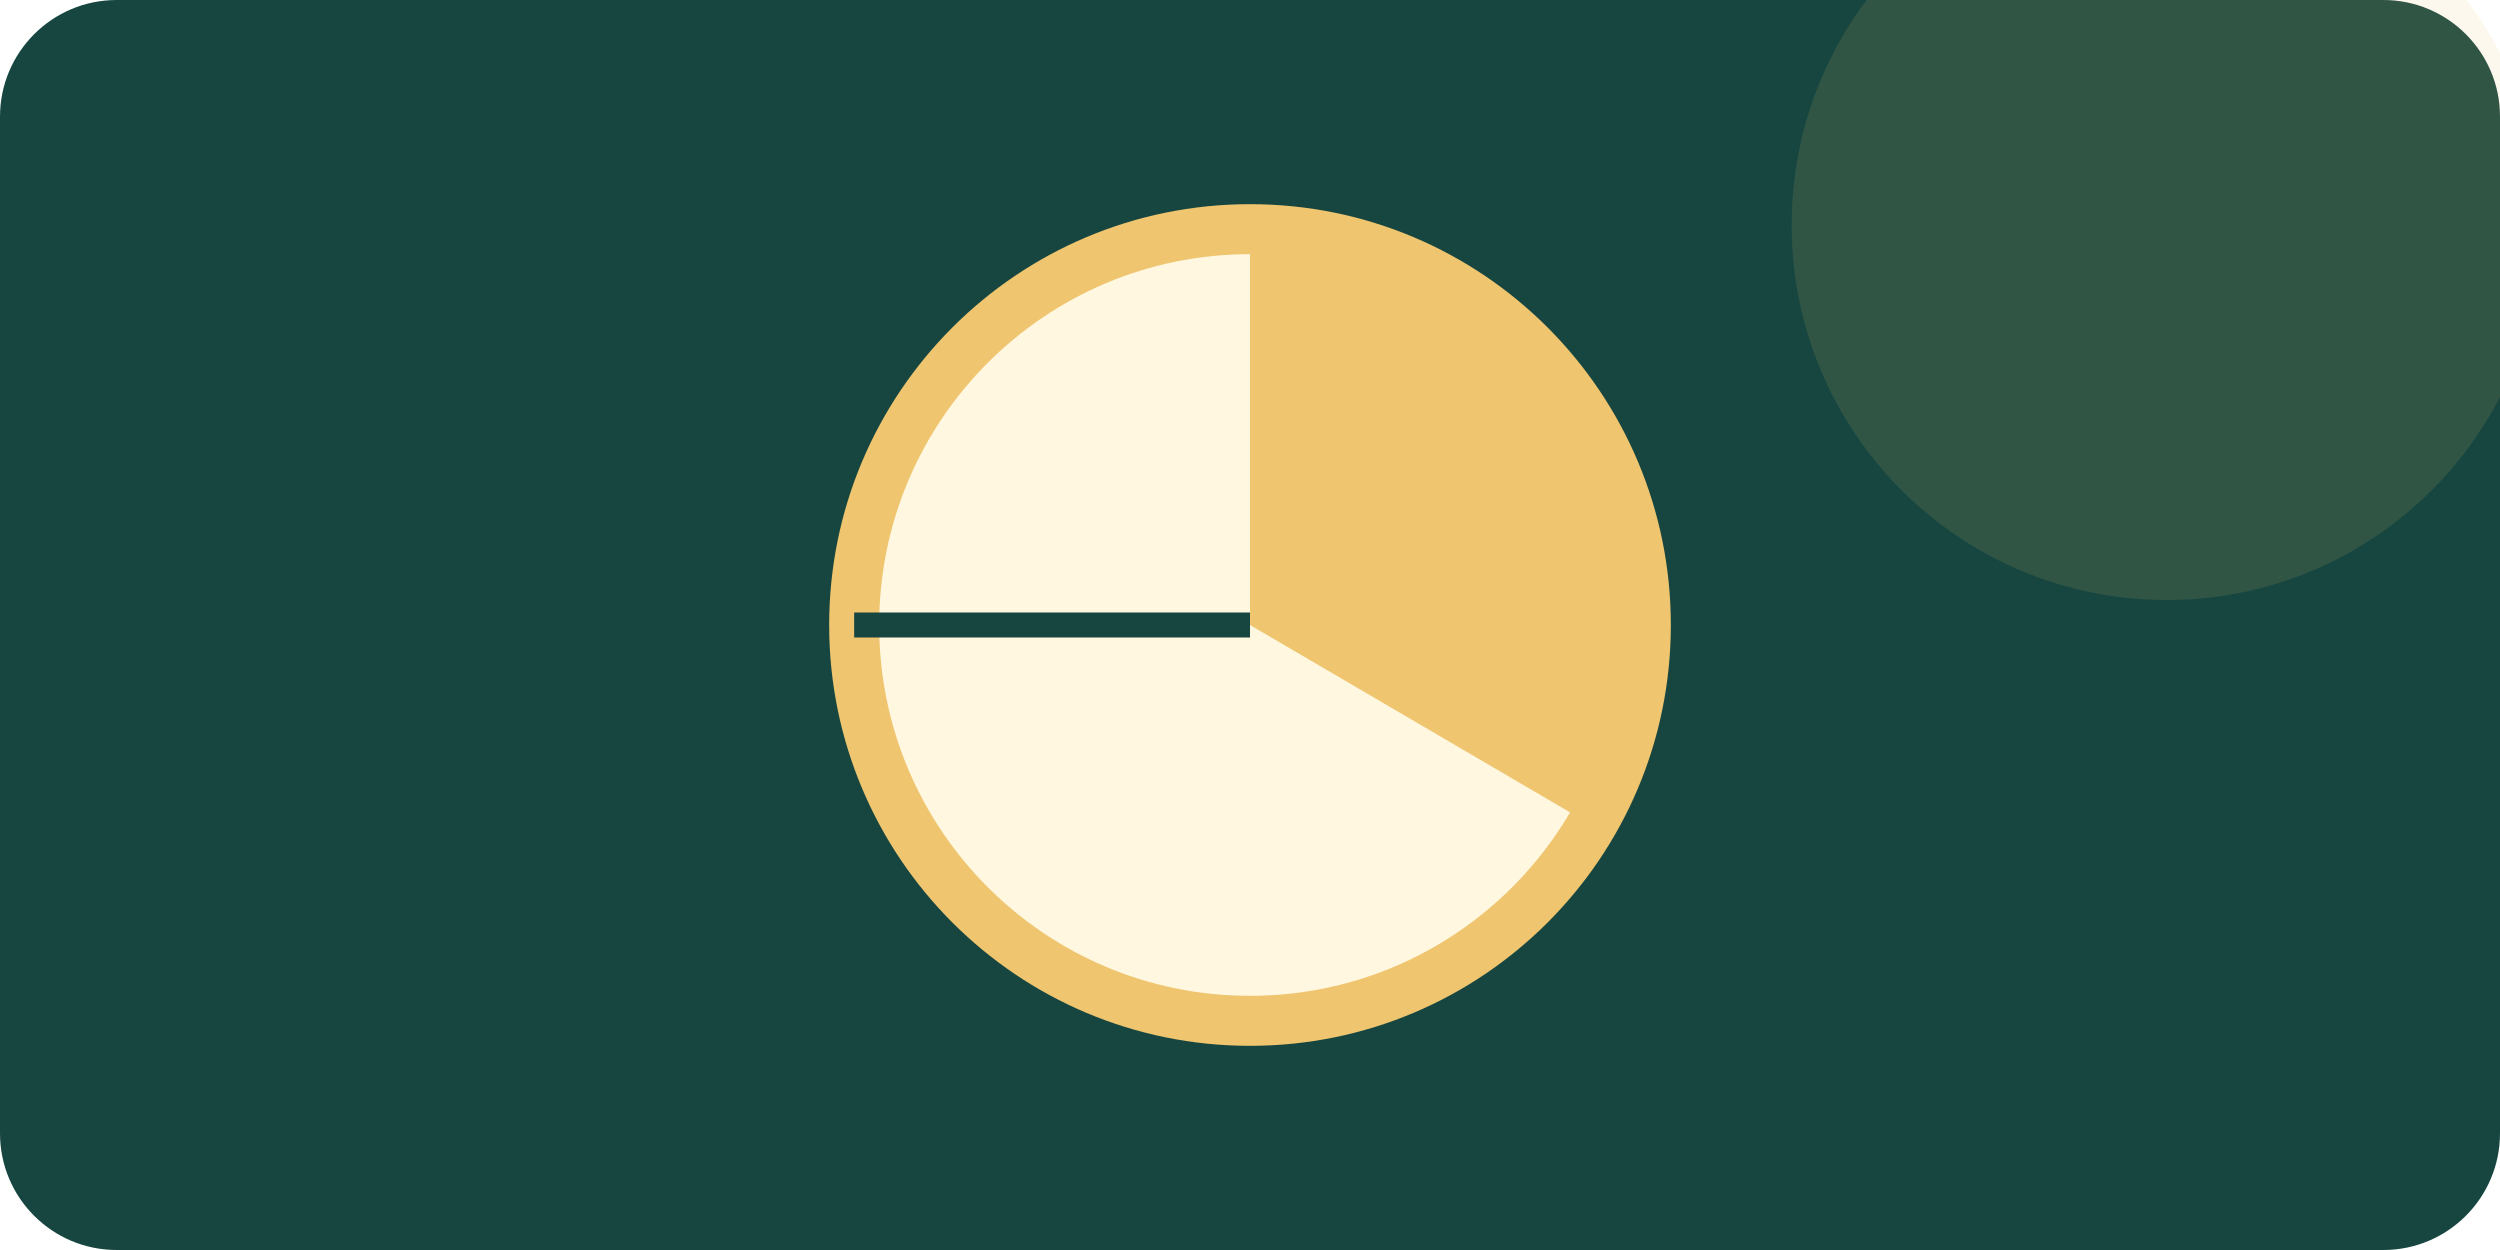
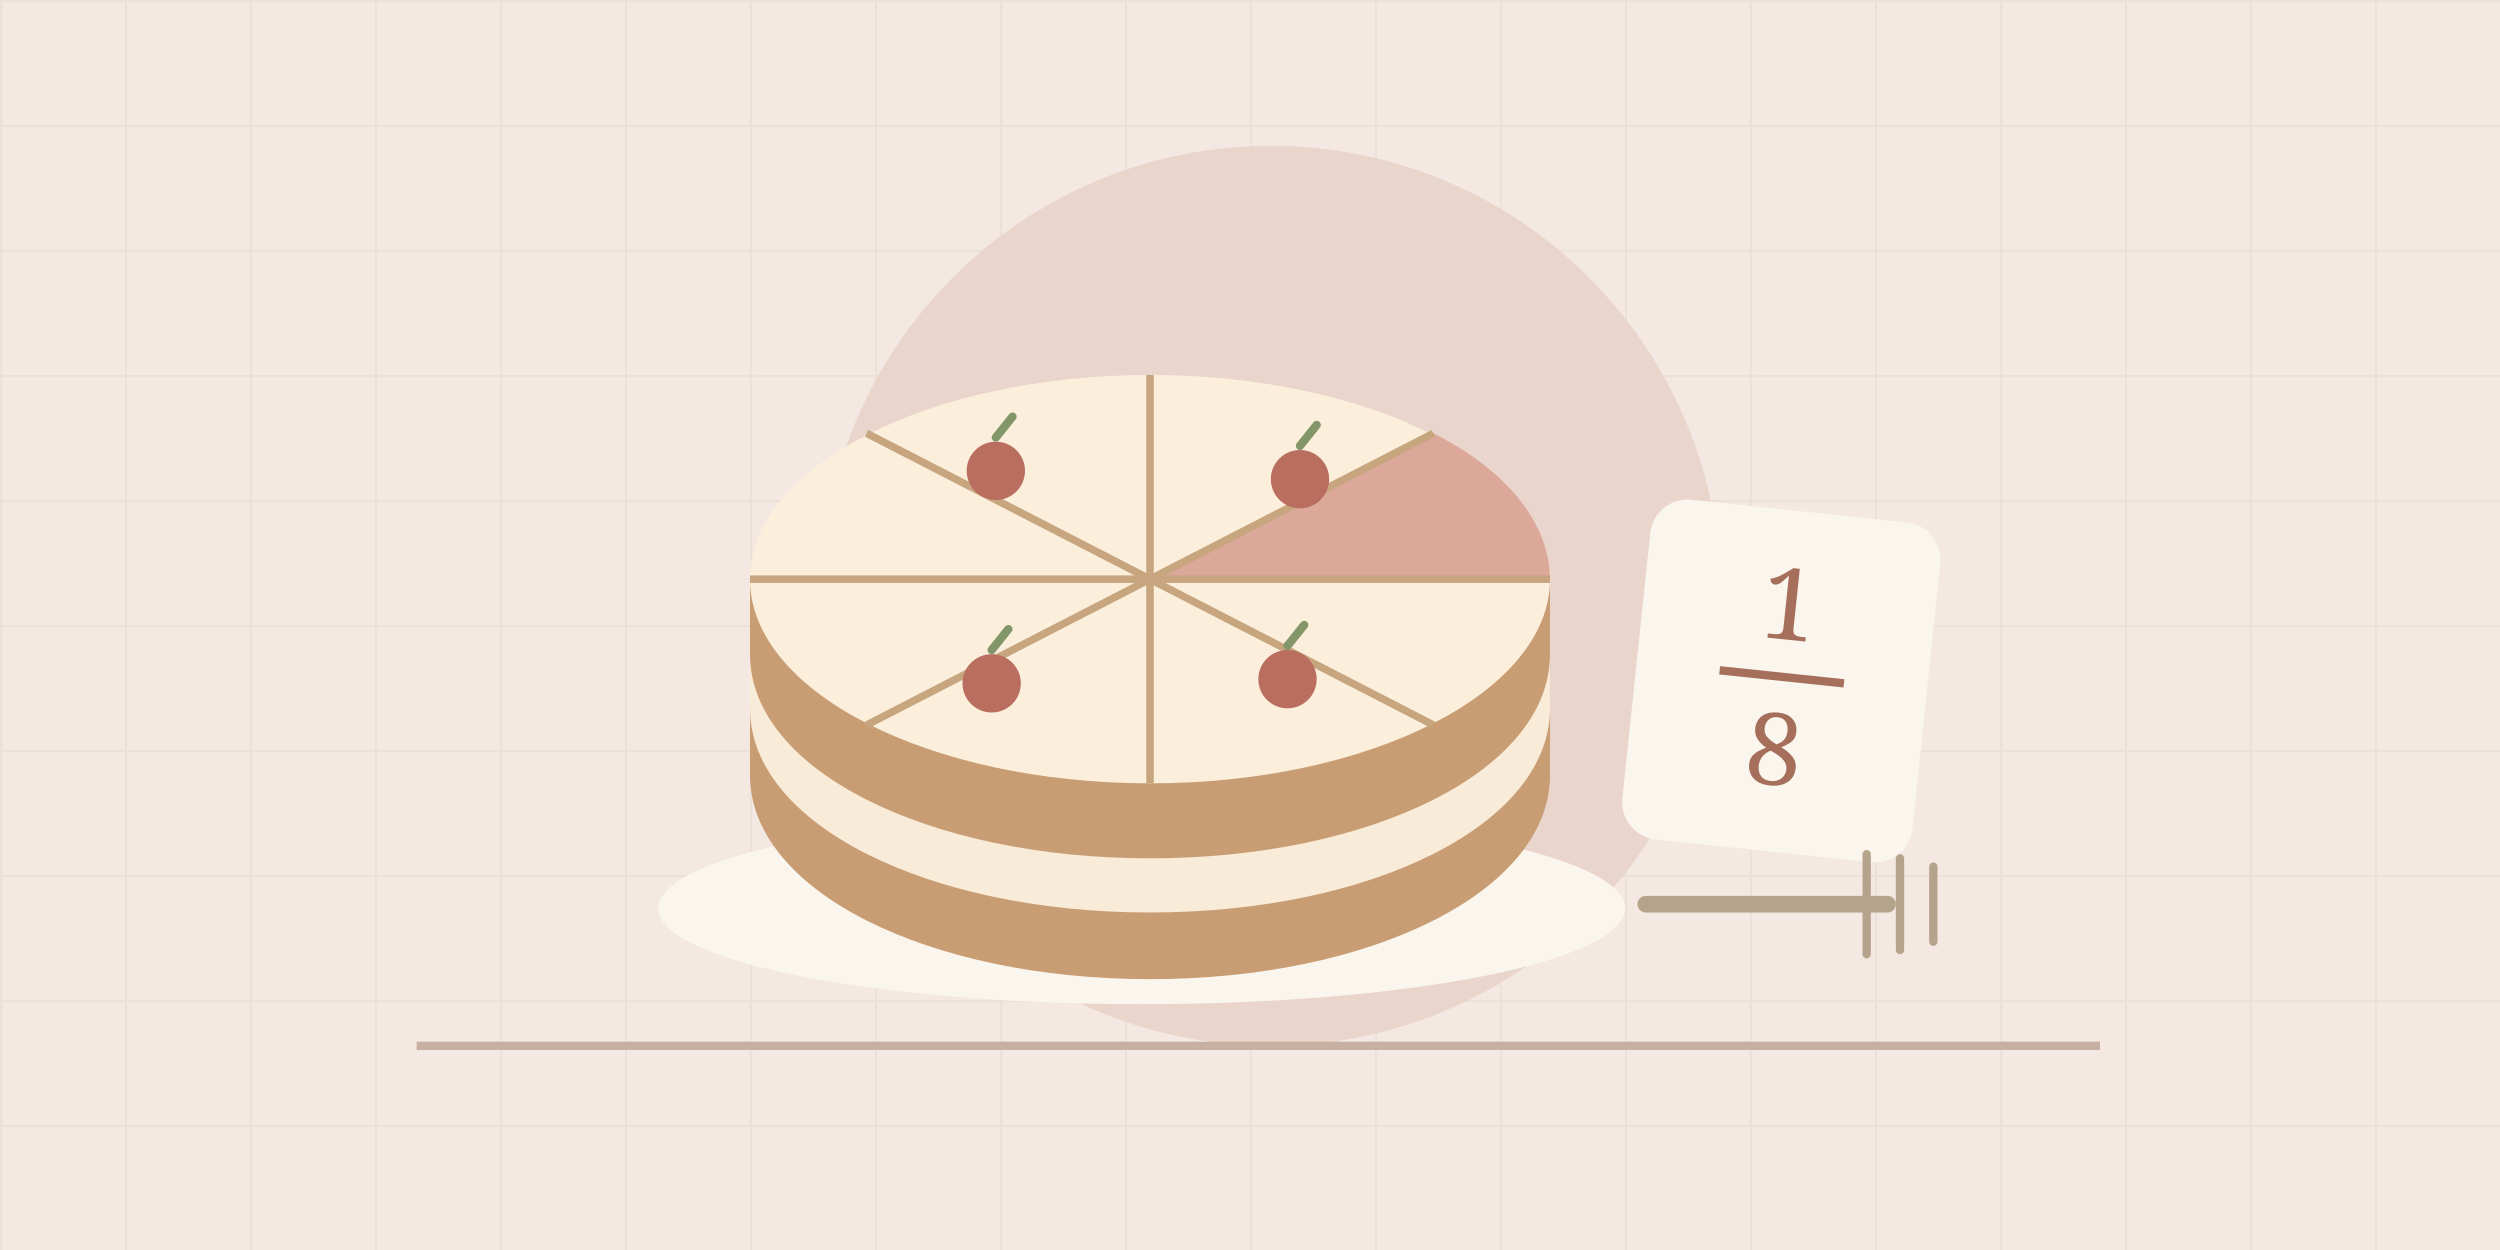
- <svg xmlns="http://www.w3.org/2000/svg" viewBox="0 0 600 300">
-   <rect width="600" height="300" rx="28" fill="#174640" />
-   <circle cx="520" cy="54" r="90" fill="#efc56f" opacity=".12" />
-   <circle cx="300" cy="150" r="95" fill="#fff7df" stroke="#efc56f" stroke-width="12" />
-   <path d="M300 150 L300 55 A95 95 0 0 1 382 198 Z" fill="#efc56f" />
-   <path d="M300 150 L205 150" stroke="#174640" stroke-width="6" />
+ <svg xmlns="http://www.w3.org/2000/svg" viewBox="0 0 600 300" fill="none">
+   <defs>
+     <pattern id="grid" width="30" height="30" patternUnits="userSpaceOnUse">
+       <path d="M30 0H0V30" stroke="#405040" stroke-opacity=".05" />
+     </pattern>
+   </defs>
+   <rect width="600" height="300" fill="#f3e8e2" />
+   <rect width="600" height="300" fill="url(#grid)" />
+   <circle cx="305" cy="143" r="108" fill="#ead5cc" />
+   <g font-family="Georgia,serif">
+     <path d="M100 251h404" stroke="#c7afa1" stroke-width="2" />
+     <ellipse cx="274" cy="218" rx="116" ry="23" fill="#fbf6ed" />
+     <path d="M180 139v47c0 28 43 49 96 49s96-21 96-49v-47Z" fill="#c99d74" />
+     <path d="M180 157c0 28 43 49 96 49s96-21 96-49v13c0 28-43 49-96 49s-96-21-96-49Z" fill="#f8ebd8" />
+     <ellipse cx="276" cy="139" rx="96" ry="49" fill="#fbefdc" />
+     <path d="m276 139 68-35c18 9 28 22 28 35l-96 0Z" fill="#dba89a" />
+     <path d="M180 139h192m-96-49v98m-68-84 136 70m-136 0 136-70" stroke="#c7a57e" stroke-width="1.8" />
+     <g fill="#b96e60">
+       <circle cx="239" cy="113" r="7" />
+       <circle cx="309" cy="163" r="7" />
+       <circle cx="238" cy="164" r="7" />
+       <circle cx="312" cy="115" r="7" />
+     </g>
+     <path d="m239 105 4-5m69 7 4-5m-78 54 4-5m67 4 4-5" stroke="#83966a" stroke-width="2" stroke-linecap="round" />
+     <g transform="translate(397 119) rotate(6)">
+       <rect width="70" height="82" rx="9" fill="#faf6ee" />
+       <g fill="#a66f5c" font-size="24" text-anchor="middle">
+         <text x="35" y="31">1</text>
+         <text x="35" y="66">8</text>
+       </g>
+       <path d="M20 40h30" stroke="#a66f5c" stroke-width="2" />
+     </g>
+     <path d="M395 217h58" stroke="#b6a38b" stroke-width="4" stroke-linecap="round" />
+     <path d="M448 205v24m8-23v22m8-20v18" stroke="#b6a38b" stroke-width="2" stroke-linecap="round" />
+   </g>
</svg>
